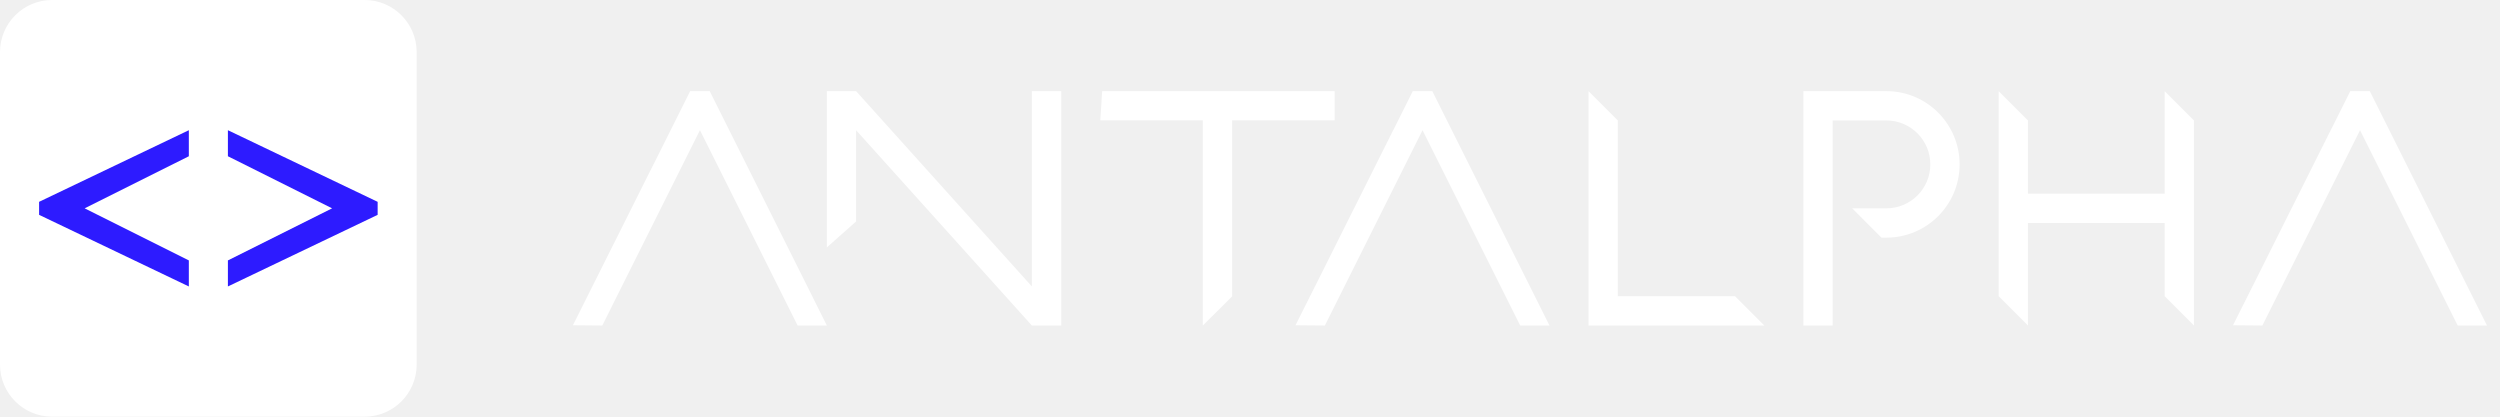
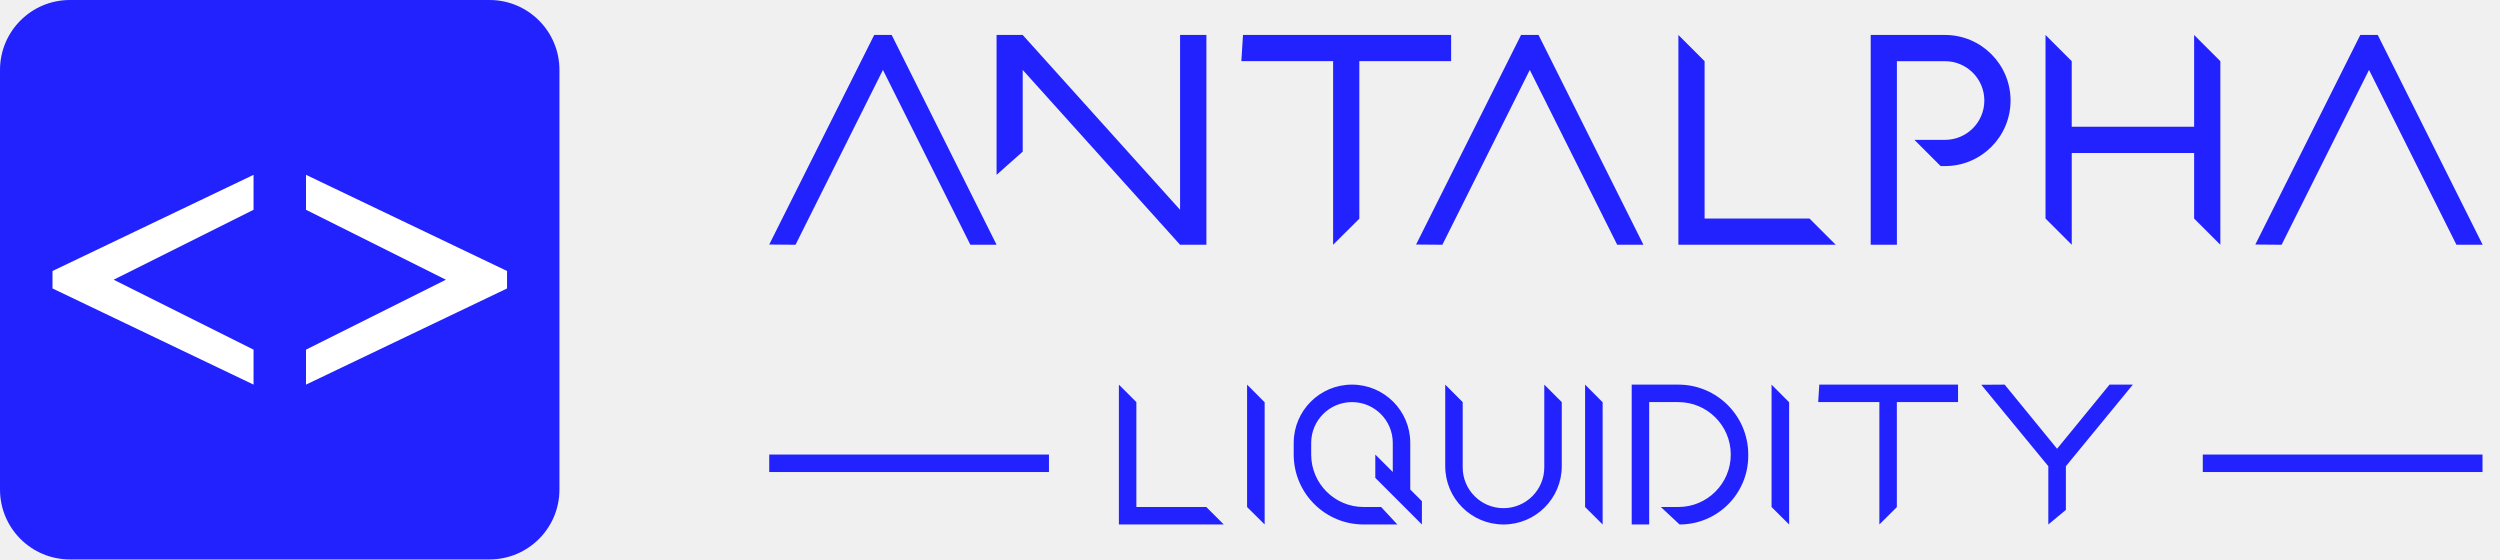
- <svg xmlns="http://www.w3.org/2000/svg" width="144px" height="24px" viewBox="0 0 144 24" version="1.1">
-   <g id="机构优化" stroke="none" stroke-width="1" fill="none" fill-rule="evenodd">
-     <g id="AL-logo">
-       <g id="logo-字" transform="translate(33, 5.25)" fill="#FFFFFF">
-         <path d="M7.879,0 L14.628,13.5 L12.941,13.5 L7.316,2.25 L1.692,13.5 L0,13.485 L6.754,0 L7.879,0 Z M16.311,5.1159077e-13 L26.435,11.25 L26.435,5.1159077e-13 L28.129,5.1159077e-13 L28.129,13.5 L26.435,13.5 L16.311,2.25 L16.311,7.507 L14.628,9 L14.628,5.1159077e-13 L16.311,5.1159077e-13 Z M43.876,0 L43.876,1.682 L37.97,1.682 L37.97,11.822 L36.283,13.5 L36.283,1.682 L30.377,1.682 L30.485,0 L43.876,0 Z M49.5,0 L56.25,13.5 L54.563,13.5 L48.938,2.25 L43.313,13.5 L41.622,13.485 L48.376,0 L49.5,0 Z M102.376,0 L103.501,0 L110.25,13.5 L108.563,13.5 L102.938,2.25 L97.314,13.5 L95.622,13.485 L102.376,0 Z M58.5,0 L60.187,1.688 L60.187,11.812 L66.937,11.812 L68.624,13.5 L58.5,13.5 L58.5,0 Z M70.874,0 L75.654,0 C77.984,-4.28005108e-16 79.873,1.889 79.873,4.219 C79.873,6.549 77.984,8.438 75.654,8.438 L75.373,8.438 L75.373,8.438 L73.686,6.75 L75.654,6.75 C77.052,6.75 78.186,5.617 78.186,4.219 C78.186,2.821 77.052,1.688 75.654,1.688 L72.561,1.688 L72.561,1.688 L72.561,13.5 L70.874,13.5 L70.874,0 Z M82.123,0 L83.81,1.688 L83.81,5.906 L91.685,5.906 L91.685,0 L93.372,1.688 L93.372,13.5 L91.685,11.812 L91.685,7.594 L83.81,7.594 L83.81,13.5 L82.123,11.812 L82.123,0 Z" id="形状结合" />
-       </g>
-       <g id="编组-18">
-         <rect id="矩形" fill="#FFFFFF" x="0" y="0" width="24" height="24" rx="3" />
-         <path d="M10.877,7.5 L2.252,11.625 L2.252,12.375 L10.877,16.5 L10.877,15 L4.876,12 L10.877,9 L10.877,7.5 Z M13.127,7.5 L21.752,11.625 L21.752,12.375 L13.127,16.5 L13.127,15 L19.129,12 L13.127,9 L13.127,7.5 Z" id="形状结合" fill="#2D1BFF" />
+ <svg xmlns="http://www.w3.org/2000/svg" width="143px" height="32px" viewBox="0 0 143 32" version="1.1">
+   <g id="页面-1" stroke="none" stroke-width="1" fill="none" fill-rule="evenodd">
+     <g id="01初版" transform="translate(-16, -8)">
+       <g id="AL-logo" transform="translate(16, 8)">
+         <g id="logo-字" transform="translate(44, 2)" fill="#2222FF">
+           <path d="M7.004,0 L13.004,12 L11.504,12 L6.504,2 L1.504,12 L0,11.987 L6.004,0 L7.004,0 Z M14.499,4.54747351e-13 L23.5,10 L23.5,4.54747351e-13 L25.006,4.54747351e-13 L25.006,12 L23.5,12 L14.499,2 L14.499,6.673 L13.004,8 L13.004,4.54747351e-13 L14.499,4.54747351e-13 Z M39.004,0 L39.004,1.495 L33.754,1.495 L33.754,10.508 L32.254,12 L32.254,1.495 L27.004,1.495 L27.1,0 L39.004,0 Z M44.004,0 L50.004,12 L48.504,12 L43.504,2 L38.504,12 L37,11.987 L43.004,0 L44.004,0 Z M91.008,0 L92.008,0 L98.008,12 L96.508,12 L91.508,2 L86.508,12 L85.004,11.987 L91.008,0 Z M52.004,0 L53.503,1.5 L53.503,10.5 L59.504,10.5 L61.004,12 L52.004,12 L52.004,0 Z M63.004,0 L67.254,0 C69.325,-3.80448985e-16 71.004,1.679 71.004,3.75 C71.004,5.821 69.325,7.5 67.254,7.5 L67.004,7.5 L67.004,7.5 L65.504,6 L67.254,6 C68.497,6 69.504,4.993 69.504,3.75 C69.504,2.507 68.497,1.5 67.254,1.5 L64.503,1.5 L64.503,1.5 L64.503,12 L63.004,12 L63.004,0 Z M73.004,0 L74.503,1.5 L74.503,5.25 L81.504,5.25 L81.504,0 L83.004,1.5 L83.004,12 L81.504,10.5 L81.504,6.75 L74.504,6.75 L74.504,12 L73.004,10.5 L73.004,0 Z" id="形状结合" />
+           <path d="M20,20 L21,21 L21,27 L25,27 L26,28 L20,28 L20,20 Z M27.333,20 L28.338,21.009 L28.338,28 L27.333,27.002 L27.333,20 Z M46.667,20 L47.671,21.009 L47.671,28 L46.667,27.002 L46.667,20 Z M57.333,20 L58.338,21.009 L58.338,28 L57.333,27.002 L57.333,20 Z M60.064,20 L68,20 L68,20.997 L64.5,20.997 L64.5,27.005 L63.5,28 L63.5,20.997 L60,20.997 L60.064,20 Z M73.164,24.667 L73.164,28 L74.168,27.166 L74.168,24.667 L78,20 L76.667,20 L73.665,23.669 L70.667,20 L69.331,20.009 L73.164,24.667 Z M49.333,20 L52,20 C54.209,20 56,21.791 56,24 L56,24.071 C56,26.241 54.241,28 52.071,28 L52.071,28 L52.071,28 L51,27 L52,27 C53.657,27 55,25.657 55,24 C55,22.343 53.657,21 52,21 L50.333,21 L50.333,21 L50.333,28 L49.333,28 L49.333,20 Z M38.667,20 L39.666,21 L39.666,24.734 C39.666,26.022 40.711,27.067 42,27.067 C43.289,27.067 44.333,26.022 44.333,24.734 L44.333,20 L44.333,20 L45.333,21 L45.333,24.667 C45.333,26.508 43.841,28 42,28 C40.159,28 38.667,26.508 38.667,24.667 L38.667,20 L38.667,20 Z M33.333,20 C31.492,20 30,21.492 30,23.333 L30,24 C30,26.209 31.791,28 34,28 L35.929,28 L35.929,28 L35,27 L34,27 C32.343,27 31,25.657 31,24 L31,23.334 C31,22.045 32.045,21 33.334,21 C34.622,21 35.667,22.045 35.667,23.334 L35.667,24.997 L35.667,24.997 L34.667,24 L34.667,25.333 L37.333,28 L37.333,26.667 L36.667,26 L36.667,23.333 C36.667,21.492 35.174,20 33.333,20 Z" id="形状结合" />
+           <rect id="矩形" x="0" y="24" width="16" height="1" />
+           <rect id="矩形" x="82" y="24" width="16" height="1" />
+         </g>
+         <g id="编组-18">
+           <rect id="矩形" fill="#2222FF" x="0" y="0" width="32" height="32" rx="4" />
+           <path d="M14.503,10 L3.003,15.501 L3.003,16.5 L14.503,22 L14.503,20 L6.501,16 L14.503,12 L14.503,10 Z M17.503,10 L29.003,15.501 L29.003,16.5 L17.503,22 L17.503,20 L25.505,16 L17.503,12 L17.503,10 Z" id="形状结合" fill="#FFFFFF" />
+         </g>
      </g>
    </g>
  </g>
</svg>
